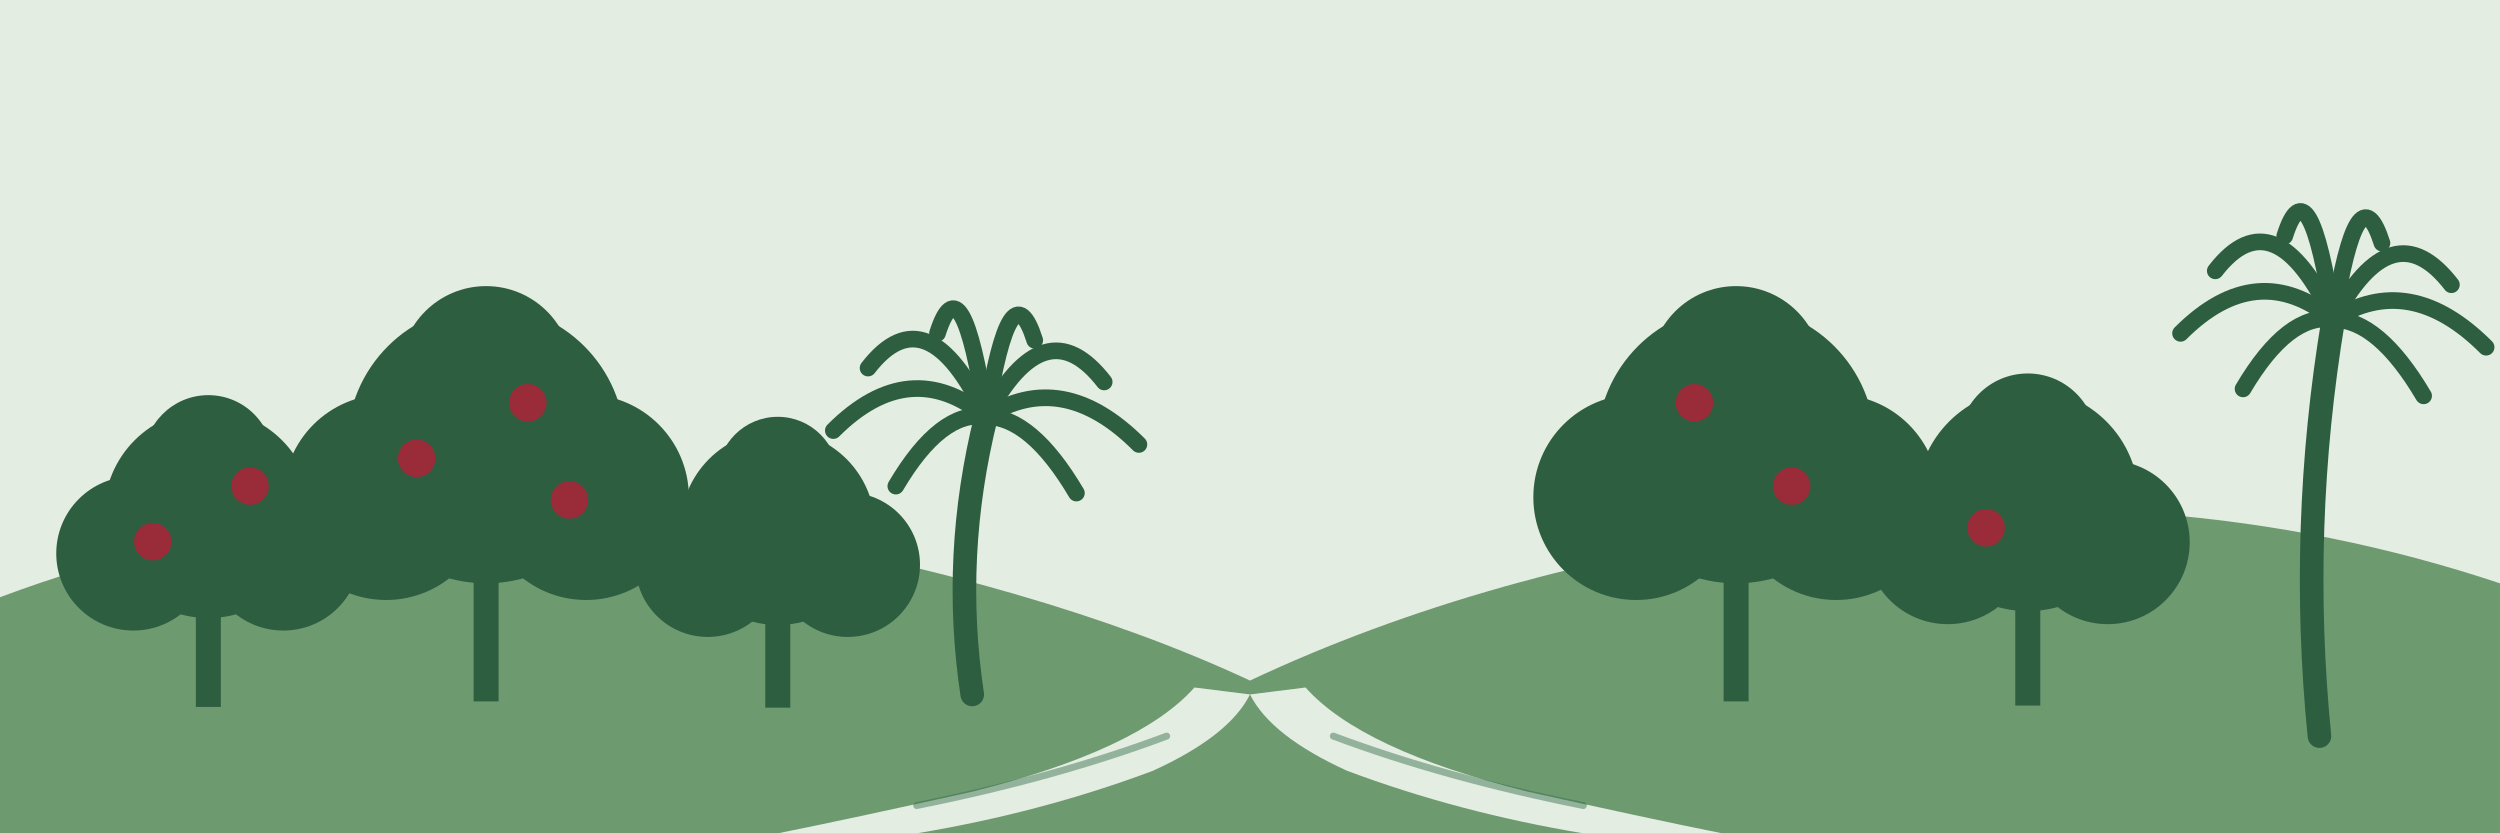
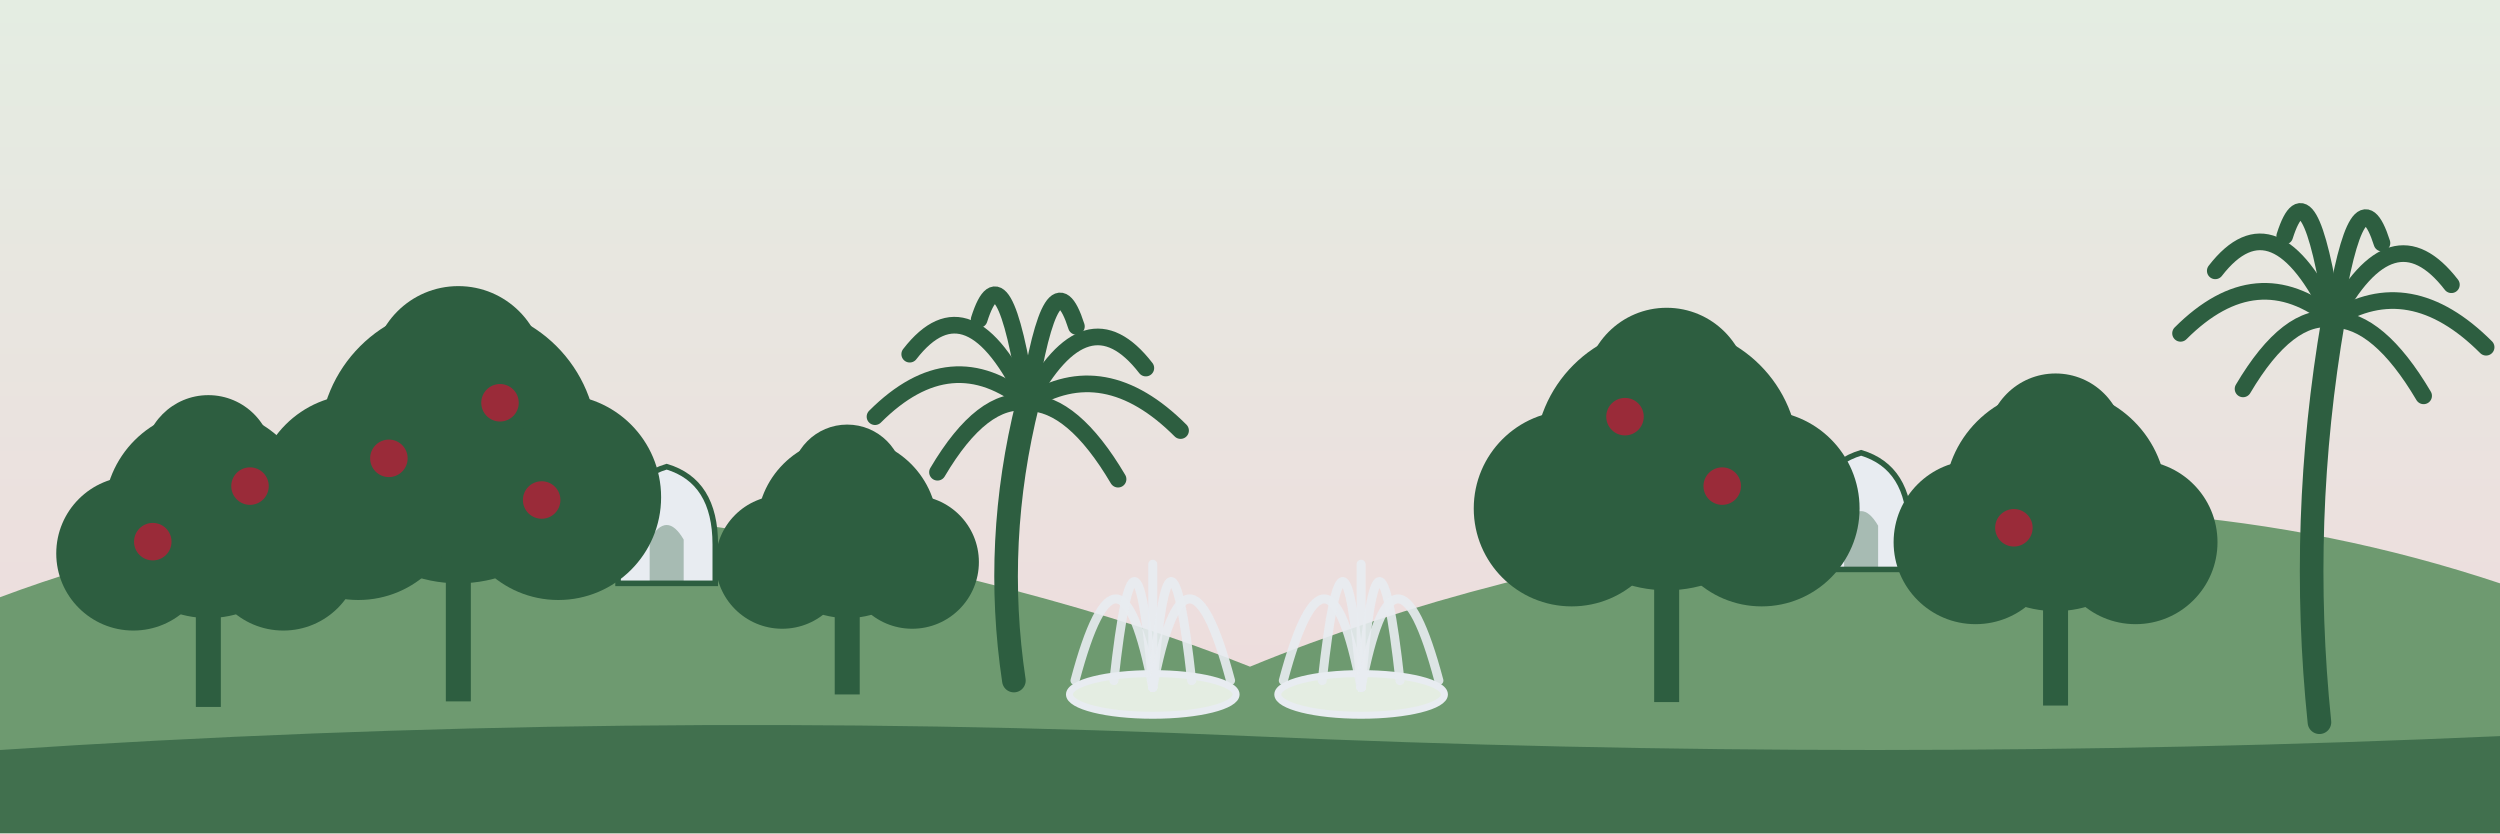
<svg xmlns="http://www.w3.org/2000/svg" width="720" height="240" viewBox="0 0 360 120" preserveAspectRatio="xMidYMax slice">
  <rect width="360" height="120" fill="#E4EDE2" />
-   <path d="M0 120 L0 86 Q48 68 104 76 Q150 84 180 98 Q214 82 258 76 Q312 68 360 84 L360 120 Z" fill="#6E9A70" />
-   <path d="M172 99 Q164 108 140 114 Q122 118 112 120 L132 120 Q150 117 166 111 Q177 106 180 100 Z" fill="#E4EDE2" />
-   <path d="M188 99 Q196 108 220 114 Q238 118 248 120 L228 120 Q210 117 194 111 Q183 106 180 100 Z" fill="#E4EDE2" />
-   <path d="M168 106 Q152 112 132 116 M192 106 Q208 112 228 116" stroke="#2F6B44" stroke-width="1" fill="none" stroke-linecap="round" opacity=".45" />
+   <defs>
+     <linearGradient id="g19s" x1="0" y1="0" x2="0" y2="1">
+       <stop offset="0" stop-color="#E4EDE2" />
+       <stop offset="1" stop-color="#F0D9DC" />
+     </linearGradient>
+   </defs>
+   <rect width="360" height="120" fill="url(#g19s)" />
+   <path d="M0 120 L0 86 Q48 68 104 76 Q150 84 180 96 Q214 82 258 76 Q312 68 360 84 L360 120 Z" fill="#6E9A70" />
+   <path d="M89 84 V78.4 Q89 69.3 96 67.2 Q103 69.3 103 78.4 V84 Z" fill="#E8ECF1" stroke="#2D5E40" stroke-width=".8" />
+   <path d="M93.55 84 V77.7 Q96 73.5 98.45 77.7 V84 Z" fill="#2D5E40" opacity=".35" />
+   <path d="M261 82 V76.4 Q261 67.3 268 65.2 Q275 67.3 275 76.4 V82 Z" fill="#E8ECF1" stroke="#2D5E40" stroke-width=".8" />
+   <path d="M265.55 82 V75.7 Q268 71.5 270.45 75.7 V82 Z" fill="#2D5E40" opacity=".35" />
  <g fill="#2D5E40">
    <circle cx="30" cy="74" r="15" />
    <circle cx="19.2" cy="79.7" r="11.1" />
    <circle cx="40.8" cy="79.7" r="11.1" />
    <circle cx="30" cy="66.2" r="9.3" />
  </g>
  <rect x="28.2" y="84.5" width="3.6" height="17.3" fill="#2D5E40" />
  <g fill="#2D5E40">
-     <circle cx="70" cy="64" r="20" />
-     <circle cx="55.6" cy="71.6" r="14.8" />
-     <circle cx="84.4" cy="71.6" r="14.8" />
-     <circle cx="70" cy="53.6" r="12.4" />
+     <circle cx="66" cy="64" r="20" />
+     <circle cx="51.6" cy="71.6" r="14.8" />
+     <circle cx="80.4" cy="71.6" r="14.8" />
+     <circle cx="66" cy="53.6" r="12.4" />
  </g>
-   <rect x="68.2" y="78" width="3.6" height="23.0" fill="#2D5E40" />
+   <rect x="64.2" y="78" width="3.6" height="23.0" fill="#2D5E40" />
  <g fill="#2D5E40">
-     <circle cx="112" cy="76" r="14" />
-     <circle cx="101.92" cy="81.32" r="10.4" />
-     <circle cx="122.08" cy="81.32" r="10.4" />
-     <circle cx="112" cy="68.72" r="8.7" />
+     <circle cx="122" cy="76" r="13" />
+     <circle cx="112.64" cy="80.94" r="9.6" />
+     <circle cx="131.36" cy="80.94" r="9.6" />
+     <circle cx="122" cy="69.24" r="8.1" />
  </g>
-   <rect x="110.2" y="85.8" width="3.6" height="16.1" fill="#2D5E40" />
+   <rect x="120.2" y="85.1" width="3.6" height="14.9" fill="#2D5E40" />
  <g fill="#2D5E40">
-     <circle cx="250" cy="64" r="20" />
-     <circle cx="235.6" cy="71.6" r="14.8" />
-     <circle cx="264.4" cy="71.6" r="14.8" />
-     <circle cx="250" cy="53.6" r="12.4" />
+     <circle cx="240" cy="66" r="19" />
+     <circle cx="226.32" cy="73.22" r="14.1" />
+     <circle cx="253.68" cy="73.22" r="14.1" />
+     <circle cx="240" cy="56.12" r="11.8" />
  </g>
-   <rect x="248.2" y="78" width="3.6" height="23.0" fill="#2D5E40" />
+   <rect x="238.2" y="79.3" width="3.6" height="21.8" fill="#2D5E40" />
  <g fill="#2D5E40">
-     <circle cx="292" cy="72" r="16" />
-     <circle cx="280.48" cy="78.08" r="11.8" />
-     <circle cx="303.52" cy="78.08" r="11.8" />
-     <circle cx="292" cy="63.68" r="9.9" />
+     <circle cx="296" cy="72" r="16" />
+     <circle cx="284.48" cy="78.08" r="11.8" />
+     <circle cx="307.52" cy="78.08" r="11.8" />
+     <circle cx="296" cy="63.68" r="9.9" />
  </g>
-   <rect x="290.2" y="83.2" width="3.6" height="18.4" fill="#2D5E40" />
+   <rect x="294.2" y="83.2" width="3.6" height="18.4" fill="#2D5E40" />
  <circle cx="22" cy="78" r="2.7" fill="#9A2B39" />
  <circle cx="36" cy="70" r="2.7" fill="#9A2B39" />
-   <circle cx="60" cy="66" r="2.7" fill="#9A2B39" />
-   <circle cx="76" cy="58" r="2.7" fill="#9A2B39" />
-   <circle cx="82" cy="72" r="2.7" fill="#9A2B39" />
-   <circle cx="244" cy="58" r="2.7" fill="#9A2B39" />
-   <circle cx="258" cy="70" r="2.7" fill="#9A2B39" />
-   <circle cx="286" cy="76" r="2.7" fill="#9A2B39" />
-   <path d="M140 100 Q137 80 142 60" stroke="#2D5E40" stroke-width="3.4" fill="none" stroke-linecap="round" />
-   <path d="M142 60 q-11 -9 -22 2" stroke="#2D5E40" stroke-width="2.4" fill="none" stroke-linecap="round" />
-   <path d="M142 60 q-8.5 -18 -17 -7" stroke="#2D5E40" stroke-width="2.4" fill="none" stroke-linecap="round" />
-   <path d="M142 60 q-3.5 -23 -7 -12" stroke="#2D5E40" stroke-width="2.4" fill="none" stroke-linecap="round" />
-   <path d="M142 60 q3.5 -22 7 -11" stroke="#2D5E40" stroke-width="2.4" fill="none" stroke-linecap="round" />
-   <path d="M142 60 q8.5 -16 17 -5" stroke="#2D5E40" stroke-width="2.4" fill="none" stroke-linecap="round" />
-   <path d="M142 60 q11 -7 22 4" stroke="#2D5E40" stroke-width="2.4" fill="none" stroke-linecap="round" />
-   <path d="M142 60 q-6.5 -1 -13 10" stroke="#2D5E40" stroke-width="2.4" fill="none" stroke-linecap="round" />
-   <path d="M142 60 q6.5 0 13 11" stroke="#2D5E40" stroke-width="2.4" fill="none" stroke-linecap="round" />
-   <path d="M334 106 Q331 76 336 46" stroke="#2D5E40" stroke-width="3.4" fill="none" stroke-linecap="round" />
+   <circle cx="56" cy="66" r="2.7" fill="#9A2B39" />
+   <circle cx="72" cy="58" r="2.7" fill="#9A2B39" />
+   <circle cx="78" cy="72" r="2.7" fill="#9A2B39" />
+   <circle cx="234" cy="60" r="2.7" fill="#9A2B39" />
+   <circle cx="248" cy="70" r="2.7" fill="#9A2B39" />
+   <circle cx="290" cy="76" r="2.7" fill="#9A2B39" />
+   <path d="M146 98 Q143 78 148 58" stroke="#2D5E40" stroke-width="3.4" fill="none" stroke-linecap="round" />
+   <path d="M148 58 q-11 -9 -22 2" stroke="#2D5E40" stroke-width="2.4" fill="none" stroke-linecap="round" />
+   <path d="M148 58 q-8.5 -18 -17 -7" stroke="#2D5E40" stroke-width="2.4" fill="none" stroke-linecap="round" />
+   <path d="M148 58 q-3.5 -23 -7 -12" stroke="#2D5E40" stroke-width="2.4" fill="none" stroke-linecap="round" />
+   <path d="M148 58 q3.5 -22 7 -11" stroke="#2D5E40" stroke-width="2.4" fill="none" stroke-linecap="round" />
+   <path d="M148 58 q8.5 -16 17 -5" stroke="#2D5E40" stroke-width="2.4" fill="none" stroke-linecap="round" />
+   <path d="M148 58 q11 -7 22 4" stroke="#2D5E40" stroke-width="2.4" fill="none" stroke-linecap="round" />
+   <path d="M148 58 q-6.5 -1 -13 10" stroke="#2D5E40" stroke-width="2.4" fill="none" stroke-linecap="round" />
+   <path d="M148 58 q6.5 0 13 11" stroke="#2D5E40" stroke-width="2.4" fill="none" stroke-linecap="round" />
+   <path d="M334 104 Q331 75 336 46" stroke="#2D5E40" stroke-width="3.4" fill="none" stroke-linecap="round" />
  <path d="M336 46 q-11 -9 -22 2" stroke="#2D5E40" stroke-width="2.4" fill="none" stroke-linecap="round" />
  <path d="M336 46 q-8.5 -18 -17 -7" stroke="#2D5E40" stroke-width="2.4" fill="none" stroke-linecap="round" />
  <path d="M336 46 q-3.5 -23 -7 -12" stroke="#2D5E40" stroke-width="2.4" fill="none" stroke-linecap="round" />
  <path d="M336 46 q3.5 -22 7 -11" stroke="#2D5E40" stroke-width="2.4" fill="none" stroke-linecap="round" />
  <path d="M336 46 q8.5 -16 17 -5" stroke="#2D5E40" stroke-width="2.4" fill="none" stroke-linecap="round" />
  <path d="M336 46 q11 -7 22 4" stroke="#2D5E40" stroke-width="2.4" fill="none" stroke-linecap="round" />
  <path d="M336 46 q-6.5 -1 -13 10" stroke="#2D5E40" stroke-width="2.4" fill="none" stroke-linecap="round" />
  <path d="M336 46 q6.5 0 13 11" stroke="#2D5E40" stroke-width="2.4" fill="none" stroke-linecap="round" />
+   <ellipse cx="166" cy="100" rx="12" ry="3" fill="#E4EDE2" stroke="#E8ECF1" stroke-width="1" />
+   <path d="M166 99 Q161.2 74 154.8 98" stroke="#E8ECF1" stroke-width="1.3" fill="none" stroke-linecap="round" opacity=".9" />
+   <path d="M166 99 Q163.6 69 160.4 98" stroke="#E8ECF1" stroke-width="1.3" fill="none" stroke-linecap="round" opacity=".9" />
+   <path d="M166 99 Q166 64 166 98" stroke="#E8ECF1" stroke-width="1.3" fill="none" stroke-linecap="round" opacity=".9" />
+   <path d="M166 99 Q168.4 69 171.6 98" stroke="#E8ECF1" stroke-width="1.3" fill="none" stroke-linecap="round" opacity=".9" />
+   <path d="M166 99 Q170.8 74 177.2 98" stroke="#E8ECF1" stroke-width="1.3" fill="none" stroke-linecap="round" opacity=".9" />
+   <ellipse cx="196" cy="100" rx="12" ry="3" fill="#E4EDE2" stroke="#E8ECF1" stroke-width="1" />
+   <path d="M196 99 Q191.2 74 184.8 98" stroke="#E8ECF1" stroke-width="1.3" fill="none" stroke-linecap="round" opacity=".9" />
+   <path d="M196 99 Q193.6 69 190.4 98" stroke="#E8ECF1" stroke-width="1.3" fill="none" stroke-linecap="round" opacity=".9" />
+   <path d="M196 99 Q196 64 196 98" stroke="#E8ECF1" stroke-width="1.3" fill="none" stroke-linecap="round" opacity=".9" />
+   <path d="M196 99 Q198.4 69 201.6 98" stroke="#E8ECF1" stroke-width="1.3" fill="none" stroke-linecap="round" opacity=".9" />
+   <path d="M196 99 Q200.8 74 207.2 98" stroke="#E8ECF1" stroke-width="1.3" fill="none" stroke-linecap="round" opacity=".9" />
+   <path d="M0 120 L0 108 Q90 102 180 106 T360 106 L360 120 Z" fill="#2D5E40" opacity=".7" />
</svg>
